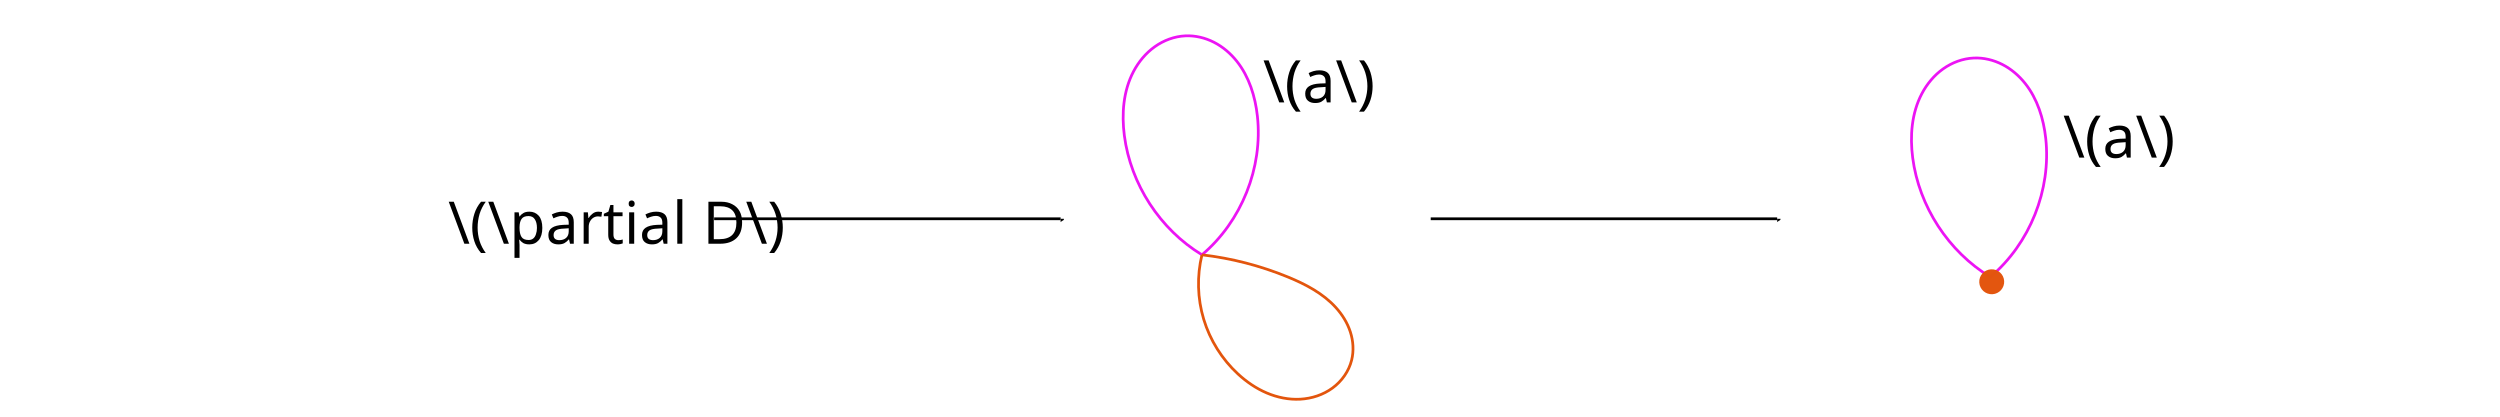
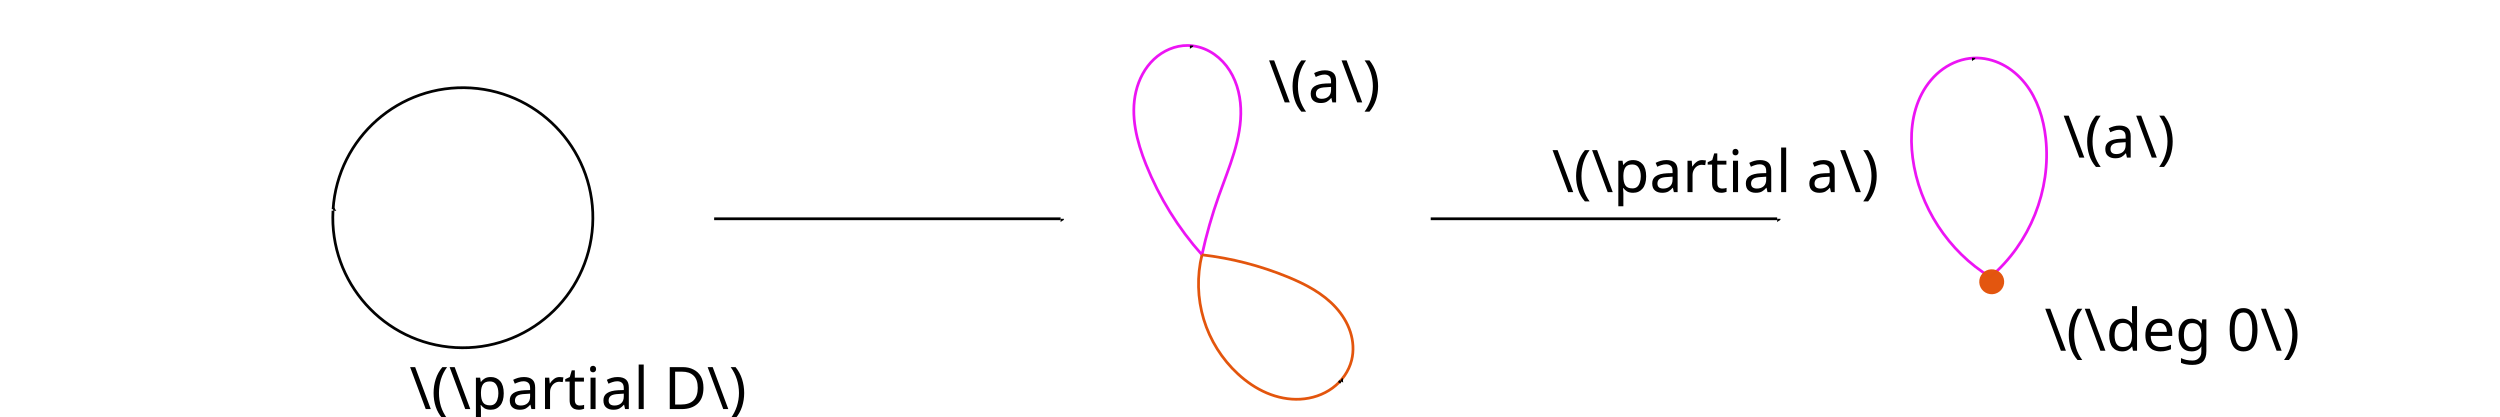
<svg xmlns="http://www.w3.org/2000/svg" width="240mm" height="40mm" viewBox="0 0 240 40" version="1.1" id="svg8">
  <defs id="defs2">
    <marker id="marker-arrow-1" orient="auto-start-reverse" refY="0" refX="0" markerHeight="3" markerWidth="2">
      <g transform="scale(1.393333)" id="g2602">
        <path d="M -1.554,2.072 C -1.425,1.295 0,0.13 0.389,0 0,-0.13 -1.425,-1.295 -1.554,-2.072" style="fill:none;stroke:#000000;stroke-linecap:round;stroke-linejoin:round;stroke-miterlimit:10;stroke-dasharray:none;stroke-opacity:1" id="path2600" />
+ 
+ 0" /&gt;
+    </g>
+     </marker>
+     <marker id="marker-arrow-1-9" orient="auto-start-reverse" refY="0" refX="0" markerHeight="3" markerWidth="2">
+       <g transform="scale(1.393333)" id="g959">
+         <path d="M -1.554,2.072 C -1.425,1.295 0,0.13 0.389,0 0,-0.13 -1.425,-1.295 -1.554,-2.072" style="fill:none;stroke:#000000;stroke-width:{0.6};stroke-linecap:round;stroke-linejoin:round;stroke-miterlimit:10;stroke-dasharray:none;stroke-opacity:1�        inkscape:connector-curvature=" id="path957" />
+ 0" /&gt;
+    </g>
+     </marker>
+     <marker id="marker-arrow-1-0" orient="auto-start-reverse" refY="0" refX="0" markerHeight="3" markerWidth="2">
+       <g transform="scale(1.393333)" id="g1247">
+         <path d="M -1.554,2.072 C -1.425,1.295 0,0.13 0.389,0 0,-0.13 -1.425,-1.295 -1.554,-2.072" style="fill:none;stroke:#000000;stroke-width:{0.6};stroke-linecap:round;stroke-linejoin:round;stroke-miterlimit:10;stroke-dasharray:none;stroke-opacity:1�        inkscape:connector-curvature=" id="path1245" />
+ 0" /&gt;
+    </g>
+     </marker>
+     <marker id="marker-arrow-1-99" orient="auto-start-reverse" refY="0" refX="0" markerHeight="3" markerWidth="2">
+       <g transform="scale(1.393333)" id="g2602-9">
+         <path d="M -1.554,2.072 C -1.425,1.295 0,0.13 0.389,0 0,-0.13 -1.425,-1.295 -1.554,-2.072" style="fill:none;stroke:#000000;stroke-linecap:round;stroke-linejoin:round;stroke-miterlimit:10;stroke-dasharray:none;stroke-opacity:1" id="path2600-1" />
+ 
+ 
+ 0" /&gt;
+    </g>
+     </marker>
+     <marker id="marker-arrow-1-1" orient="auto-start-reverse" refY="0" refX="0" markerHeight="3" markerWidth="2">
+       <g transform="scale(1.393333)" id="g2602-5">
+         <path d="M -1.554,2.072 C -1.425,1.295 0,0.13 0.389,0 0,-0.13 -1.425,-1.295 -1.554,-2.072" style="fill:none;stroke:#000000;stroke-linecap:round;stroke-linejoin:round;stroke-miterlimit:10;stroke-dasharray:none;stroke-opacity:1" id="path2600-5" />
+ 
+ 
0" /&gt;
   </g>
    </marker>
  </defs>
  <g id="layer1" transform="translate(0,-177)">
-     <text xml:space="preserve" style="font-size:5.644px;line-height:1.25;font-family:sans-serif;letter-spacing:0px;word-spacing:0px;stroke-width:0.265" x="43.014" y="200.398" id="text979">
-       <tspan id="tspan977" style="stroke-width:0.265" x="43.014" y="200.398">\(\partial D\)</tspan>
+     <text xml:space="preserve" style="font-size:5.644px;line-height:1.25;font-family:sans-serif;letter-spacing:0px;word-spacing:0px;stroke-width:0.265" x="39.31" y="216.273" id="text979">
+       <tspan id="tspan977" style="stroke-width:0.265" x="39.31" y="216.273">\(\partial D\)</tspan>
    </text>
    <path style="fill:none;fill-opacity:1;stroke:#000000;stroke-width:0.265;stroke-linecap:butt;stroke-linejoin:miter;stroke-dasharray:none;stroke-opacity:1;marker-start:none;marker-end:url(#marker-arrow-1)" d="M 68.558,198.003 H 101.818" id="path2596" />
-     <path style="fill:none;stroke:#ec14f4;stroke-width:0.265px;stroke-linecap:butt;stroke-linejoin:miter;stroke-opacity:1" d="m 115.388,201.462 c -4.023,-2.444 -6.842,-6.774 -7.45,-11.441 -0.272,-2.089 -0.103,-4.294 0.879,-6.158 0.491,-0.932 1.181,-1.765 2.039,-2.377 0.858,-0.612 1.884,-0.996 2.937,-1.044 0.952,-0.044 1.909,0.187 2.757,0.621 0.848,0.434 1.587,1.069 2.181,1.814 1.187,1.49 1.774,3.387 1.98,5.281 0.537,4.943 -1.524,10.095 -5.322,13.304 z" id="path2710" />
-     <path style="fill:none;stroke:#e3550d;stroke-width:0.265px;stroke-linecap:butt;stroke-linejoin:miter;stroke-opacity:1" d="m 115.388,201.462 c 2.829,0.329 5.613,1.048 8.248,2.129 1.696,0.696 3.368,1.569 4.601,2.926 0.616,0.679 1.112,1.474 1.395,2.345 0.283,0.872 0.346,1.822 0.124,2.711 -0.267,1.072 -0.947,2.026 -1.838,2.678 -0.891,0.653 -1.985,1.01 -3.088,1.071 -1.103,0.061 -2.214,-0.167 -3.23,-0.601 -1.016,-0.434 -1.94,-1.069 -2.752,-1.818 -1.537,-1.416 -2.687,-3.248 -3.291,-5.249 -0.605,-2 -0.663,-4.163 -0.168,-6.193" id="path2908" />
+     <path style="fill:none;stroke:#ec14f4;stroke-width:0.265px;stroke-linecap:butt;stroke-linejoin:miter;stroke-opacity:1;marker-mid:" d="m 115.388,201.462 c -2.273,-2.55 -4.099,-5.497 -5.37,-8.668 -0.892,-2.224 -1.515,-4.676 -0.965,-7.008 0.275,-1.166 0.851,-2.275 1.723,-3.096 0.872,-0.822 2.049,-1.339 3.247,-1.324 0.726,0.009 1.445,0.21 2.083,0.557 0.637,0.347 1.193,0.838 1.637,1.412 0.887,1.149 1.31,2.611 1.369,4.061 0.118,2.901 -1.128,5.654 -2.101,8.39 -0.659,1.855 -1.202,3.752 -1.623,5.676 z" id="path2710" />
+     <path style="fill:none;stroke:#e3550d;stroke-width:0.265px;stroke-linecap:butt;stroke-linejoin:miter;stroke-opacity:1;marker-mid:" d="m 115.388,201.462 c 2.829,0.329 5.613,1.048 8.248,2.129 1.696,0.696 3.368,1.569 4.601,2.926 0.616,0.679 1.112,1.474 1.395,2.345 0.283,0.872 0.346,1.822 0.124,2.711 -0.267,1.072 -0.947,2.026 -1.838,2.678 -0.891,0.653 -1.985,1.01 -3.088,1.071 -1.103,0.061 -2.214,-0.167 -3.23,-0.601 -1.016,-0.434 -1.94,-1.069 -2.752,-1.818 -1.537,-1.416 -2.687,-3.248 -3.291,-5.249 -0.605,-2 -0.663,-4.163 -0.168,-6.193" id="path2908" />
    <path style="fill:none;stroke:#ec14f4;stroke-width:0.265px;stroke-linecap:butt;stroke-linejoin:miter;stroke-opacity:1" d="m 191.068,203.591 c -4.023,-2.444 -6.842,-6.774 -7.45,-11.441 -0.272,-2.089 -0.103,-4.294 0.879,-6.158 0.491,-0.932 1.181,-1.765 2.039,-2.377 0.858,-0.612 1.884,-0.996 2.937,-1.044 0.952,-0.044 1.909,0.187 2.757,0.621 0.848,0.434 1.587,1.069 2.181,1.814 1.187,1.49 1.774,3.387 1.98,5.281 0.537,4.943 -1.524,10.095 -5.322,13.304 z" id="path3378" />
    <path style="font-variation-settings:normal;opacity:0.99;vector-effect:none;fill:#e3550d;fill-opacity:1;fill-rule:evenodd;stroke:none;stroke-width:0.265;stroke-linecap:butt;stroke-linejoin:round;stroke-miterlimit:4;stroke-dasharray:none;stroke-dashoffset:0;stroke-opacity:1;-inkscape-stroke:none;marker-start:none;marker-end:none;stop-color:#000000;stop-opacity:1" id="path3815" d="m 190.01,-204.128 a 1.197,1.197 0 0 1 1.271,-1.117 1.197,1.197 0 0 1 1.119,1.269 1.197,1.197 0 0 1 -1.267,1.122 1.197,1.197 0 0 1 -1.124,-1.265" transform="scale(1,-1)" />
-     <text xml:space="preserve" style="font-size:5.644px;line-height:1.25;font-family:sans-serif;letter-spacing:0px;word-spacing:0px;stroke-width:0.265" x="121.241" y="186.828" id="text4279">
-       <tspan id="tspan4277" style="stroke-width:0.265" x="121.241" y="186.828">\(a\)</tspan>
+     <text xml:space="preserve" style="font-size:5.644px;line-height:1.25;font-family:sans-serif;letter-spacing:0px;word-spacing:0px;stroke-width:0.265" x="121.771" y="186.828" id="text4279">
+       <tspan id="tspan4277" style="stroke-width:0.265" x="121.771" y="186.828">\(a\)</tspan>
    </text>
    <text xml:space="preserve" style="font-size:5.644px;line-height:1.25;font-family:sans-serif;letter-spacing:0px;word-spacing:0px;stroke-width:0.265" x="198.051" y="192.129" id="text4279-7">
      <tspan id="tspan4277-4" style="stroke-width:0.265" x="198.051" y="192.129">\(a\)</tspan>
    </text>
    <path style="fill:none;fill-opacity:1;stroke:#000000;stroke-width:0.265;stroke-linecap:butt;stroke-linejoin:miter;stroke-dasharray:none;stroke-opacity:1;marker-start:none;marker-end:url(#marker-arrow-1)" d="M 137.349,198.003 H 170.609" id="path4794" />
+     <path style="font-variation-settings:normal;opacity:0.99;vector-effect:none;fill:none;fill-opacity:1;fill-rule:evenodd;stroke:black;stroke-width:0.265;stroke-linecap:butt;stroke-linejoin:round;stroke-miterlimit:4;stroke-dasharray:none;stroke-dashoffset:0;stroke-opacity:1;-inkscape-stroke:none;stop-color:#000000;stop-opacity:1;marker-start:none;marker-end:url(#marker-arrow-1)" id="path875" d="M 31.976,197.091 A 12.483,12.483 0 0 1 45.209,185.443 12.483,12.483 0 0 1 56.893,198.644 12.483,12.483 0 0 1 43.724,210.364 12.483,12.483 0 0 1 31.968,197.227" />
+     <path style="fill:none;fill-opacity:1;stroke:#000000;stroke-width:0.265;stroke-linecap:butt;stroke-linejoin:miter;stroke-dasharray:none;stroke-opacity:1;marker-start:none;marker-end:url(#marker-arrow-1)" d="m 114.231,181.371 v 0" id="path1163" />
+     <path style="fill:none;fill-opacity:1;stroke:#000000;stroke-width:0.265;stroke-linecap:butt;stroke-linejoin:miter;stroke-dasharray:none;stroke-opacity:1;marker-start:none;marker-end:url(#marker-arrow-1-99)" d="m 128.56,213.752 0.114,-0.188" id="path1163-7" />
+     <path style="fill:none;fill-opacity:1;stroke:#000000;stroke-width:0.265;stroke-linecap:butt;stroke-linejoin:miter;stroke-dasharray:none;stroke-opacity:1;marker-start:none;marker-end:url(#marker-arrow-1-1)" d="m 189.309,182.549 v 0" id="path1163-5" />
+     <text xml:space="preserve" style="font-size:5.644px;line-height:1.25;font-family:sans-serif;letter-spacing:0px;word-spacing:0px;stroke-width:0.265" x="196.282" y="210.669" id="text1971">
+       <tspan id="tspan1969" style="stroke-width:0.265" x="196.282" y="210.669">\(\deg 0\)</tspan>
+     </text>
+     <text xml:space="preserve" style="font-size:5.644px;line-height:1.25;font-family:sans-serif;letter-spacing:0px;word-spacing:0px;stroke-width:0.265" x="148.986" y="195.446" id="text2205">
+       <tspan id="tspan2203" style="stroke-width:0.265" x="148.986" y="195.446">\(\partial a\)</tspan>
+     </text>
  </g>
</svg>
